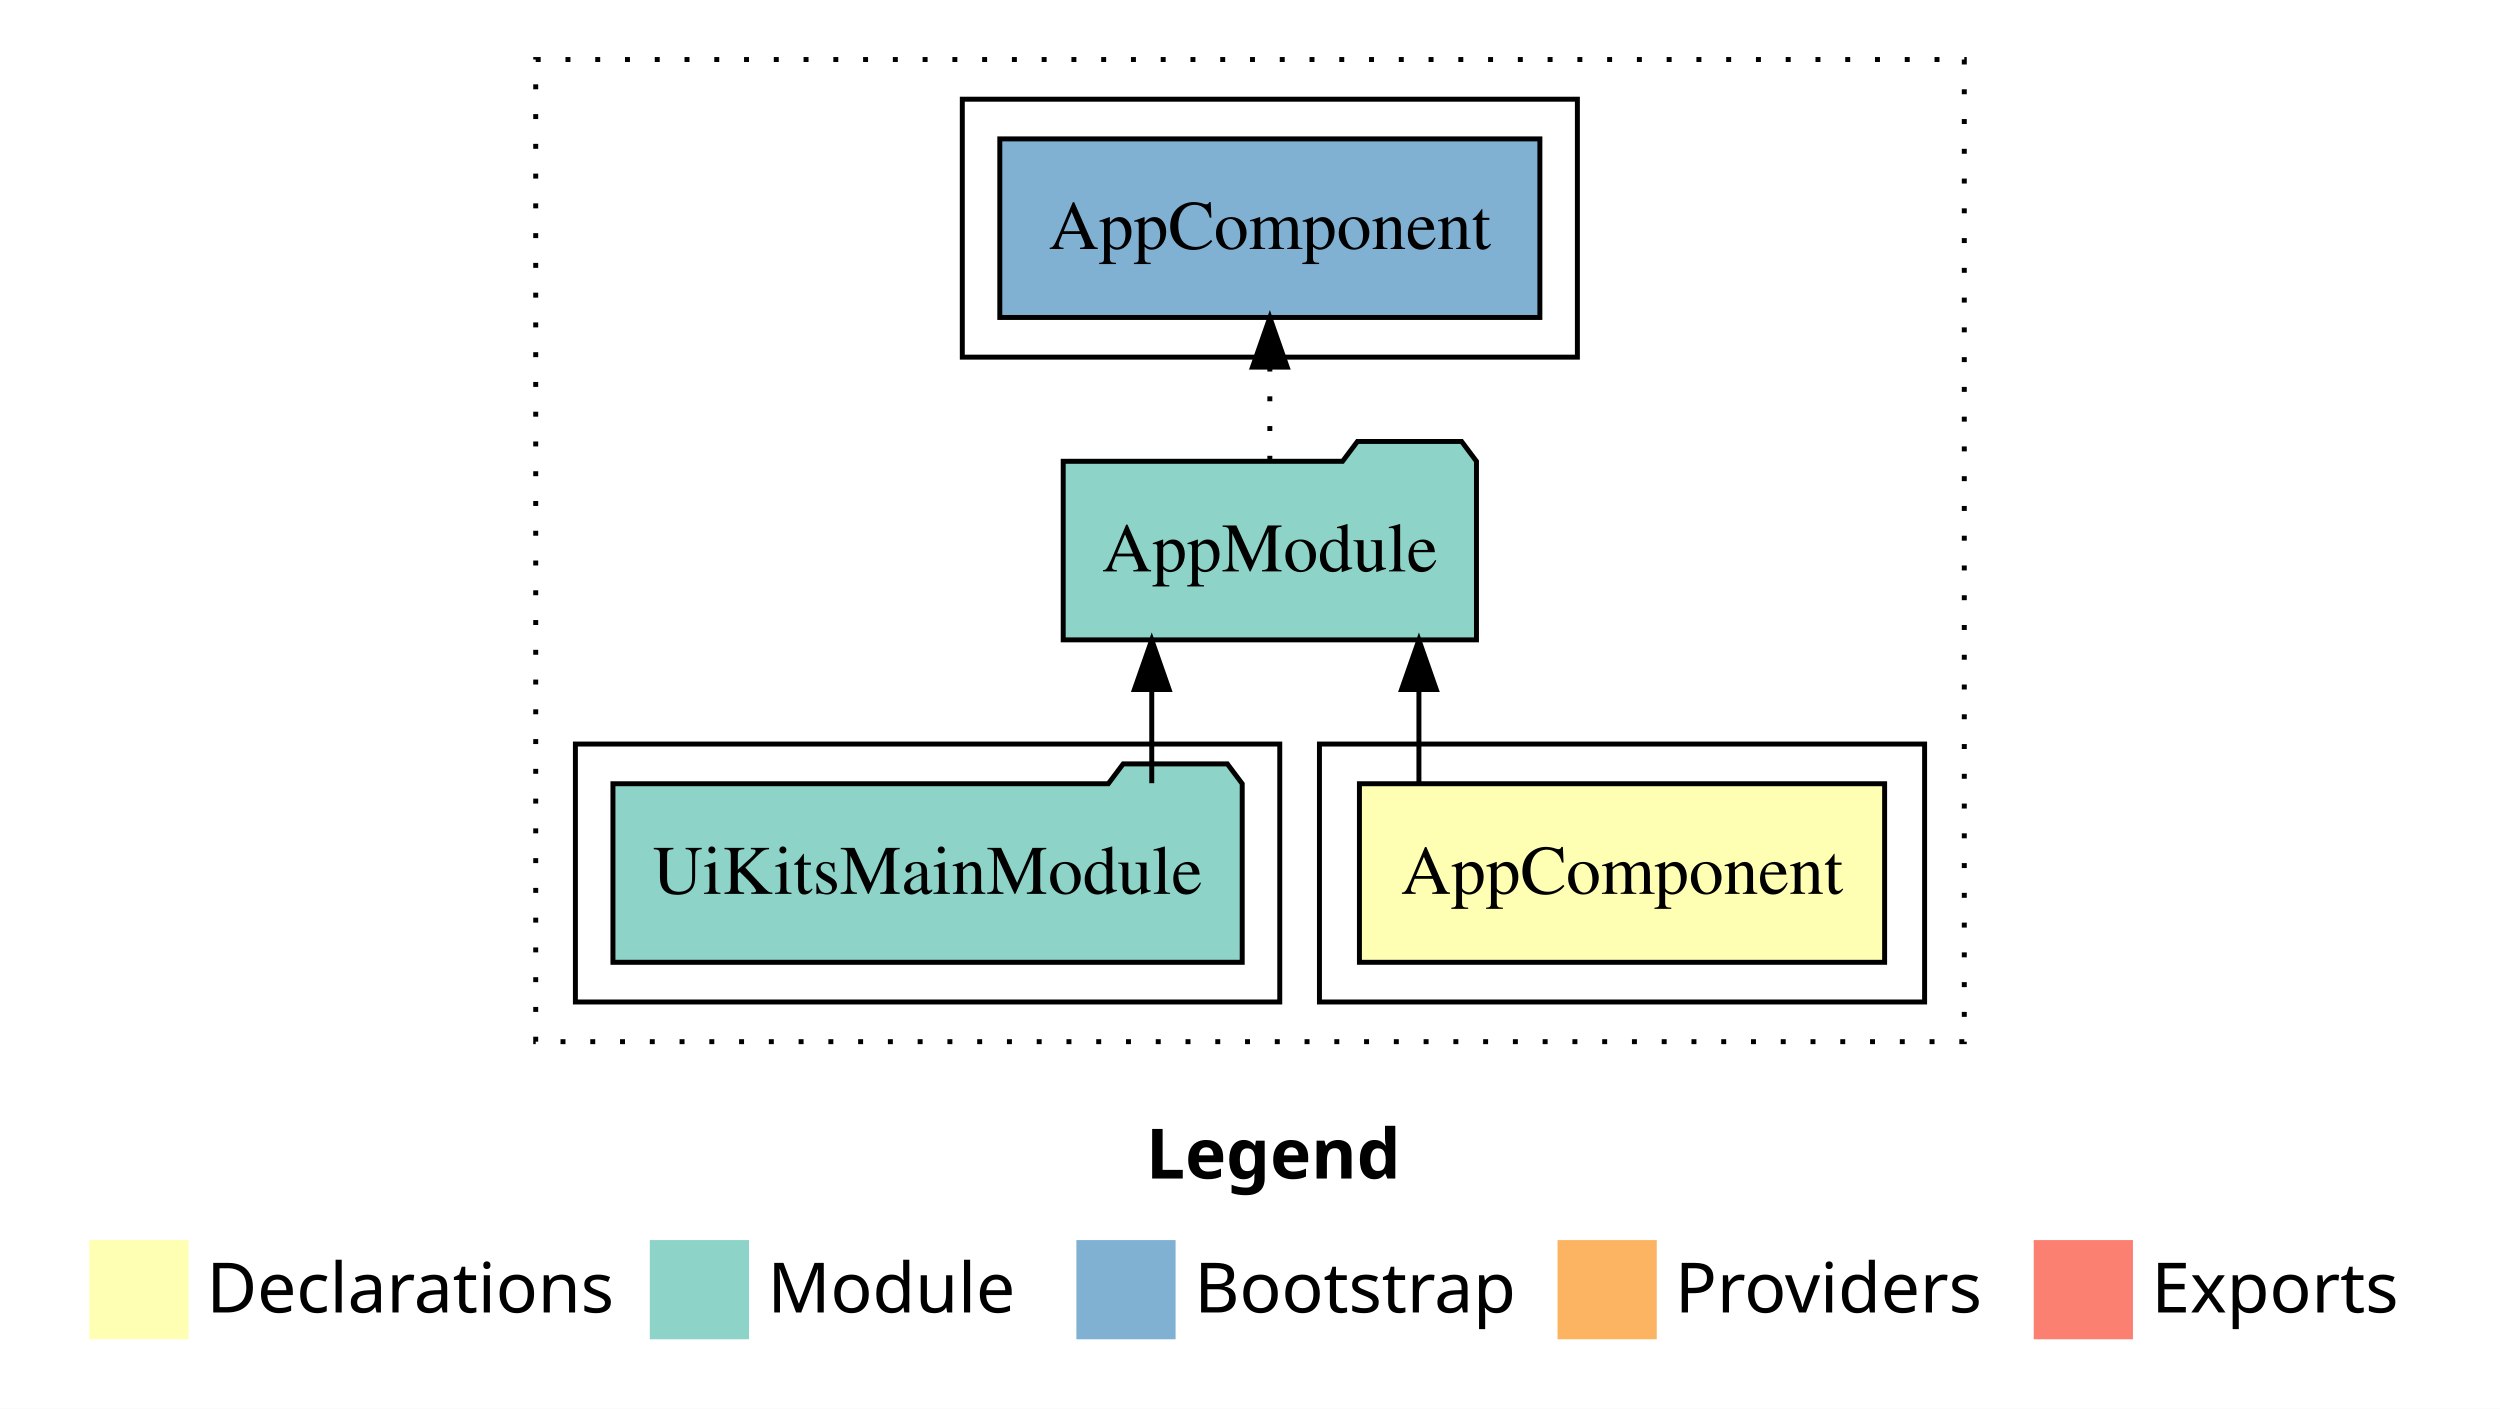
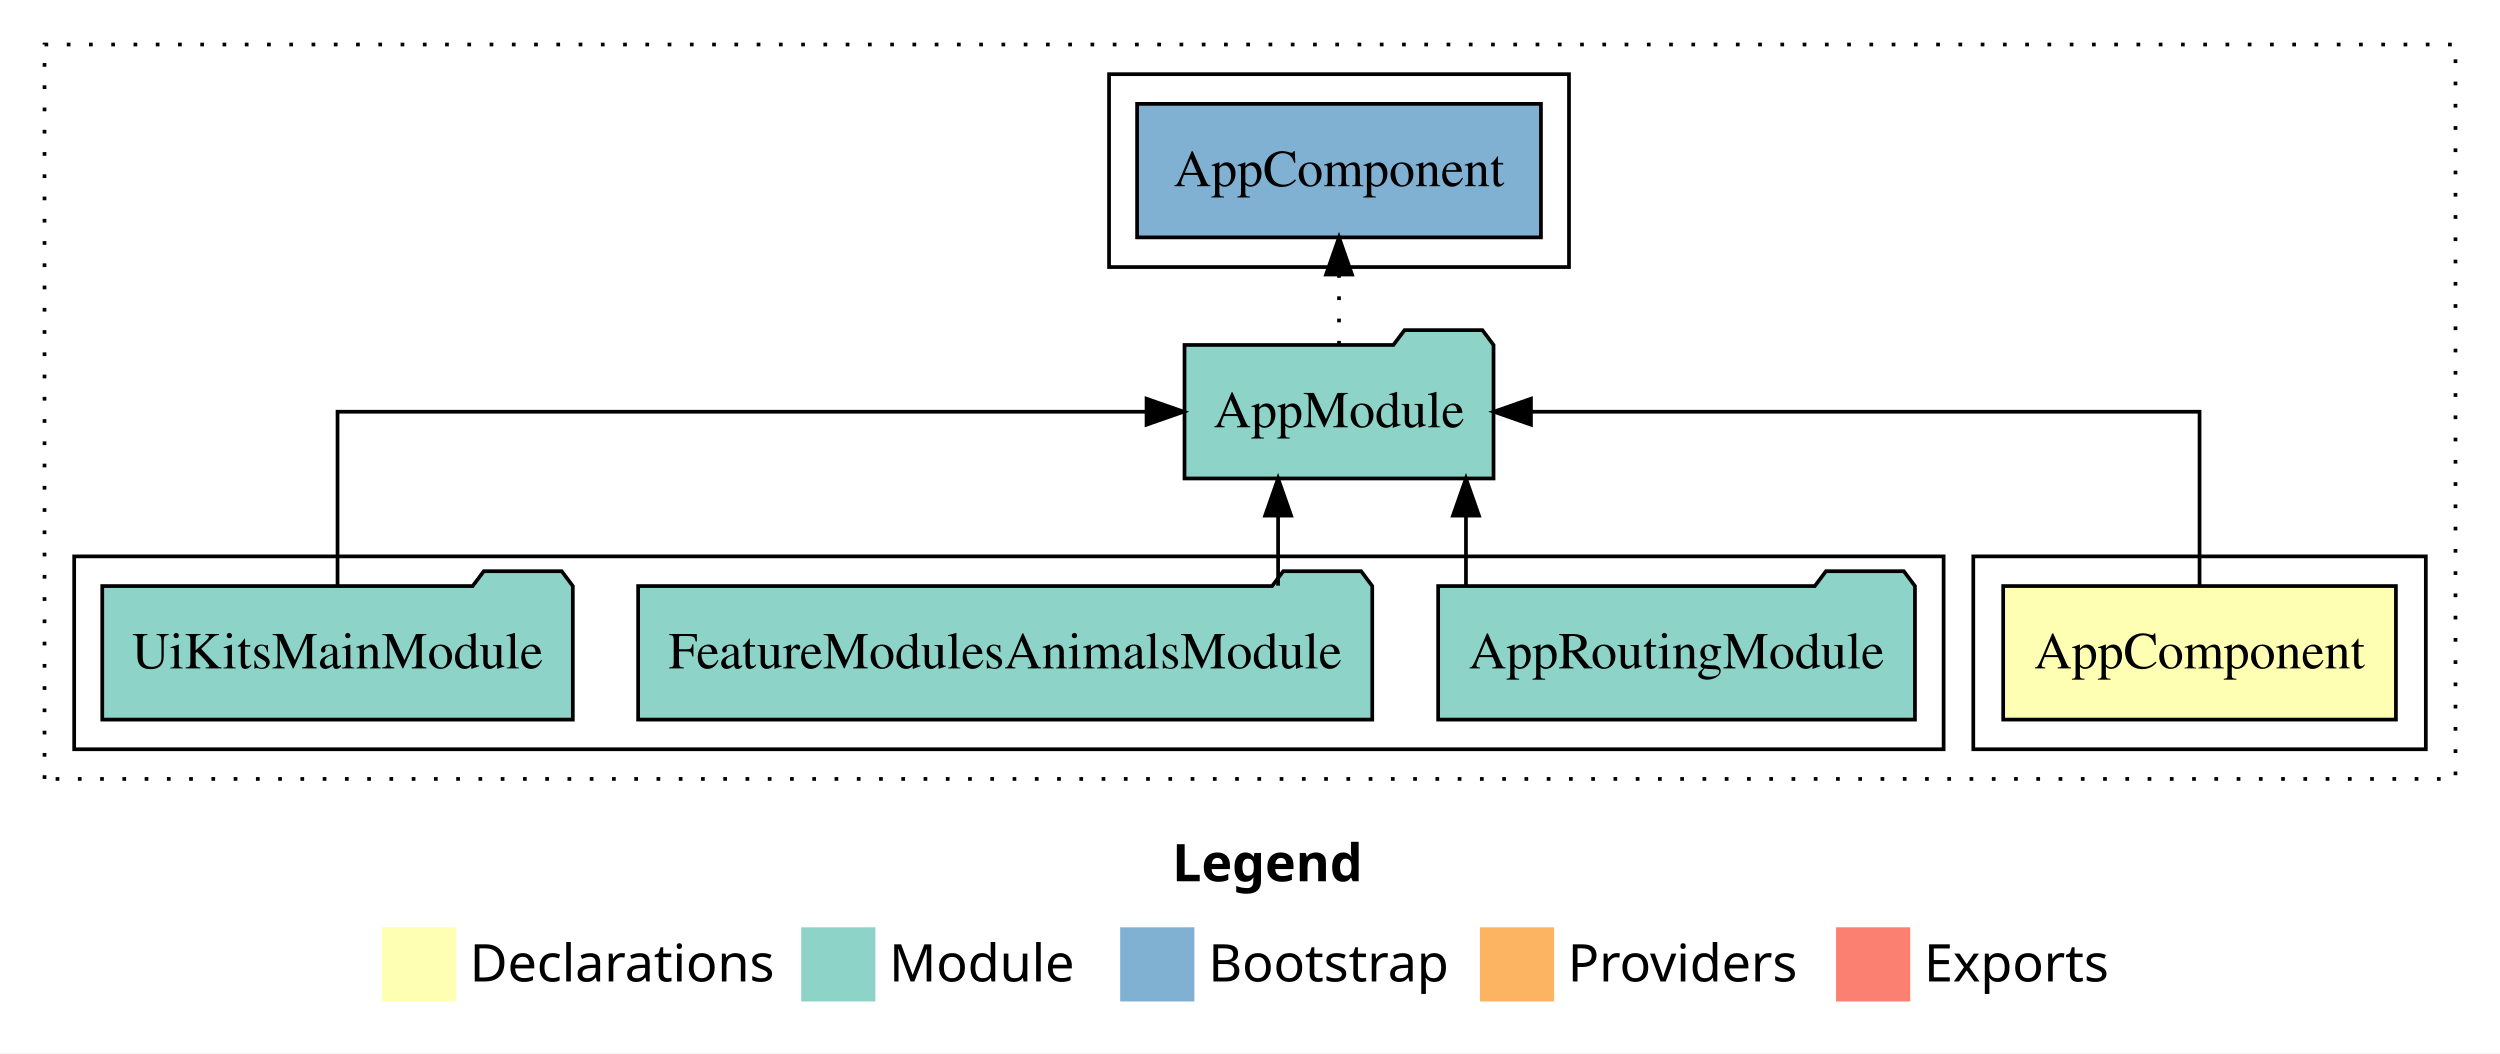
- <svg xmlns="http://www.w3.org/2000/svg" width="504pt" height="284pt" viewBox="0.00 0.00 504.00 284.00">
+ <svg xmlns="http://www.w3.org/2000/svg" width="674pt" height="284pt" viewBox="0.00 0.00 674.00 284.00">
  <g id="graph0" class="graph" transform="scale(1 1) rotate(0) translate(4 280)">
-     <polygon fill="#ffffff" stroke="transparent" points="-4,4 -4,-280 500,-280 500,4 -4,4" />
-     <text text-anchor="start" x="227.009" y="-42.4" font-family="sans-serif" font-weight="bold" font-size="14.00" fill="#000000">Legend</text>
-     <polygon fill="#ffffb3" stroke="transparent" points="14,-10 14,-30 34,-30 34,-10 14,-10" />
-     <text text-anchor="start" x="37.629" y="-15.4" font-family="sans-serif" font-size="14.00" fill="#000000">  Declarations</text>
-     <polygon fill="#8dd3c7" stroke="transparent" points="127,-10 127,-30 147,-30 147,-10 127,-10" />
-     <text text-anchor="start" x="150.725" y="-15.4" font-family="sans-serif" font-size="14.00" fill="#000000">  Module</text>
-     <polygon fill="#80b1d3" stroke="transparent" points="213,-10 213,-30 233,-30 233,-10 213,-10" />
-     <text text-anchor="start" x="236.781" y="-15.4" font-family="sans-serif" font-size="14.00" fill="#000000">  Bootstrap</text>
-     <polygon fill="#fdb462" stroke="transparent" points="310,-10 310,-30 330,-30 330,-10 310,-10" />
-     <text text-anchor="start" x="333.673" y="-15.4" font-family="sans-serif" font-size="14.00" fill="#000000">  Providers</text>
-     <polygon fill="#fb8072" stroke="transparent" points="406,-10 406,-30 426,-30 426,-10 406,-10" />
-     <text text-anchor="start" x="429.726" y="-15.4" font-family="sans-serif" font-size="14.00" fill="#000000">  Exports</text>
+     <polygon fill="#ffffff" stroke="transparent" points="-4,4 -4,-280 670,-280 670,4 -4,4" />
+     <text text-anchor="start" x="312.009" y="-42.4" font-family="sans-serif" font-weight="bold" font-size="14.00" fill="#000000">Legend</text>
+     <polygon fill="#ffffb3" stroke="transparent" points="99,-10 99,-30 119,-30 119,-10 99,-10" />
+     <text text-anchor="start" x="122.629" y="-15.4" font-family="sans-serif" font-size="14.00" fill="#000000">  Declarations</text>
+     <polygon fill="#8dd3c7" stroke="transparent" points="212,-10 212,-30 232,-30 232,-10 212,-10" />
+     <text text-anchor="start" x="235.725" y="-15.4" font-family="sans-serif" font-size="14.00" fill="#000000">  Module</text>
+     <polygon fill="#80b1d3" stroke="transparent" points="298,-10 298,-30 318,-30 318,-10 298,-10" />
+     <text text-anchor="start" x="321.781" y="-15.4" font-family="sans-serif" font-size="14.00" fill="#000000">  Bootstrap</text>
+     <polygon fill="#fdb462" stroke="transparent" points="395,-10 395,-30 415,-30 415,-10 395,-10" />
+     <text text-anchor="start" x="418.673" y="-15.4" font-family="sans-serif" font-size="14.00" fill="#000000">  Providers</text>
+     <polygon fill="#fb8072" stroke="transparent" points="491,-10 491,-30 511,-30 511,-10 491,-10" />
+     <text text-anchor="start" x="514.726" y="-15.4" font-family="sans-serif" font-size="14.00" fill="#000000">  Exports</text>
    <g id="clust1" class="cluster">
-       <polygon fill="none" stroke="#000000" stroke-dasharray="1,5" points="104,-70 104,-268 392,-268 392,-70 104,-70" />
+       <polygon fill="none" stroke="#000000" stroke-dasharray="1,5" points="8,-70 8,-268 658,-268 658,-70 8,-70" />
    </g>
    <g id="clust2" class="cluster">
-       <polygon fill="none" stroke="#000000" points="262,-78 262,-130 384,-130 384,-78 262,-78" />
+       <polygon fill="none" stroke="#000000" points="528,-78 528,-130 650,-130 650,-78 528,-78" />
    </g>
    <g id="clust4" class="cluster">
-       <polygon fill="none" stroke="#000000" points="112,-78 112,-130 254,-130 254,-78 112,-78" />
+       <polygon fill="none" stroke="#000000" points="16,-78 16,-130 520,-130 520,-78 16,-78" />
    </g>
    <g id="clust6" class="cluster">
-       <polygon fill="none" stroke="#000000" points="190,-208 190,-260 314,-260 314,-208 190,-208" />
+       <polygon fill="none" stroke="#000000" points="295,-208 295,-260 419,-260 419,-208 295,-208" />
    </g>
    <g id="node1" class="node">
-       <polygon fill="#ffffb3" stroke="#000000" points="375.94,-122 270.06,-122 270.06,-86 375.94,-86 375.94,-122" />
-       <text text-anchor="middle" x="323" y="-99.8" font-family="Times,serif" font-size="14.00" fill="#000000">AppComponent</text>
+       <polygon fill="#ffffb3" stroke="#000000" points="641.94,-122 536.06,-122 536.06,-86 641.94,-86 641.94,-122" />
+       <text text-anchor="middle" x="589" y="-99.8" font-family="Times,serif" font-size="14.00" fill="#000000">AppComponent</text>
    </g>
    <g id="node2" class="node">
-       <polygon fill="#8dd3c7" stroke="#000000" points="293.657,-187 290.657,-191 269.657,-191 266.657,-187 210.343,-187 210.343,-151 293.657,-151 293.657,-187" />
-       <text text-anchor="middle" x="252" y="-164.8" font-family="Times,serif" font-size="14.00" fill="#000000">AppModule</text>
+       <polygon fill="#8dd3c7" stroke="#000000" points="398.657,-187 395.657,-191 374.657,-191 371.657,-187 315.343,-187 315.343,-151 398.657,-151 398.657,-187" />
+       <text text-anchor="middle" x="357" y="-164.8" font-family="Times,serif" font-size="14.00" fill="#000000">AppModule</text>
    </g>
    <g id="edge1" class="edge">
-       <path fill="none" stroke="#000000" d="M282.054,-122.106C282.054,-122.106 282.054,-140.991 282.054,-140.991" />
-       <polygon fill="#000000" stroke="#000000" points="278.554,-140.991 282.054,-150.991 285.554,-140.991 278.554,-140.991" />
+       <path fill="none" stroke="#000000" d="M589,-122.106C589,-141.339 589,-169 589,-169 589,-169 408.745,-169 408.745,-169" />
+       <polygon fill="#000000" stroke="#000000" points="408.745,-165.5 398.745,-169 408.745,-172.5 408.745,-165.5" />
+     </g>
+     <g id="node6" class="node">
+       <polygon fill="#80b1d3" stroke="#000000" points="411.439,-252 302.561,-252 302.561,-216 411.439,-216 411.439,-252" />
+       <text text-anchor="middle" x="357" y="-229.8" font-family="Times,serif" font-size="14.00" fill="#000000">AppComponent </text>
+     </g>
+     <g id="edge5" class="edge">
+       <path fill="none" stroke="#000000" stroke-dasharray="1,5" d="M357,-187.106C357,-187.106 357,-205.991 357,-205.991" />
+       <polygon fill="#000000" stroke="#000000" points="353.5,-205.991 357,-215.991 360.5,-205.991 353.5,-205.991" />
+     </g>
+     <g id="node3" class="node">
+       <polygon fill="#8dd3c7" stroke="#000000" points="512.274,-122 509.274,-126 488.274,-126 485.274,-122 383.726,-122 383.726,-86 512.274,-86 512.274,-122" />
+       <text text-anchor="middle" x="448" y="-99.8" font-family="Times,serif" font-size="14.00" fill="#000000">AppRoutingModule</text>
+     </g>
+     <g id="edge2" class="edge">
+       <path fill="none" stroke="#000000" d="M391.221,-122.106C391.221,-122.106 391.221,-140.991 391.221,-140.991" />
+       <polygon fill="#000000" stroke="#000000" points="387.721,-140.991 391.221,-150.991 394.721,-140.991 387.721,-140.991" />
    </g>
    <g id="node4" class="node">
-       <polygon fill="#80b1d3" stroke="#000000" points="306.439,-252 197.561,-252 197.561,-216 306.439,-216 306.439,-252" />
-       <text text-anchor="middle" x="252" y="-229.8" font-family="Times,serif" font-size="14.00" fill="#000000">AppComponent </text>
+       <polygon fill="#8dd3c7" stroke="#000000" points="365.959,-122 362.959,-126 341.959,-126 338.959,-122 168.041,-122 168.041,-86 365.959,-86 365.959,-122" />
+       <text text-anchor="middle" x="267" y="-99.8" font-family="Times,serif" font-size="14.00" fill="#000000">FeatureModulesAnimalsModule</text>
    </g>
    <g id="edge3" class="edge">
-       <path fill="none" stroke="#000000" stroke-dasharray="1,5" d="M252,-187.106C252,-187.106 252,-205.991 252,-205.991" />
-       <polygon fill="#000000" stroke="#000000" points="248.5,-205.991 252,-215.991 255.5,-205.991 248.5,-205.991" />
+       <path fill="none" stroke="#000000" d="M340.576,-122.106C340.576,-122.106 340.576,-140.991 340.576,-140.991" />
+       <polygon fill="#000000" stroke="#000000" points="337.076,-140.991 340.576,-150.991 344.076,-140.991 337.076,-140.991" />
    </g>
-     <g id="node3" class="node">
-       <polygon fill="#8dd3c7" stroke="#000000" points="246.43,-122 243.43,-126 222.43,-126 219.43,-122 119.57,-122 119.57,-86 246.43,-86 246.43,-122" />
-       <text text-anchor="middle" x="183" y="-99.8" font-family="Times,serif" font-size="14.00" fill="#000000">UiKitsMainModule</text>
+     <g id="node5" class="node">
+       <polygon fill="#8dd3c7" stroke="#000000" points="150.43,-122 147.43,-126 126.43,-126 123.43,-122 23.57,-122 23.57,-86 150.43,-86 150.43,-122" />
+       <text text-anchor="middle" x="87" y="-99.8" font-family="Times,serif" font-size="14.00" fill="#000000">UiKitsMainModule</text>
    </g>
-     <g id="edge2" class="edge">
-       <path fill="none" stroke="#000000" d="M228.193,-122.106C228.193,-122.106 228.193,-140.991 228.193,-140.991" />
-       <polygon fill="#000000" stroke="#000000" points="224.693,-140.991 228.193,-150.991 231.693,-140.991 224.693,-140.991" />
+     <g id="edge4" class="edge">
+       <path fill="none" stroke="#000000" d="M87,-122.106C87,-141.339 87,-169 87,-169 87,-169 305.109,-169 305.109,-169" />
+       <polygon fill="#000000" stroke="#000000" points="305.109,-172.5 315.109,-169 305.109,-165.5 305.109,-172.5" />
    </g>
  </g>
</svg>
